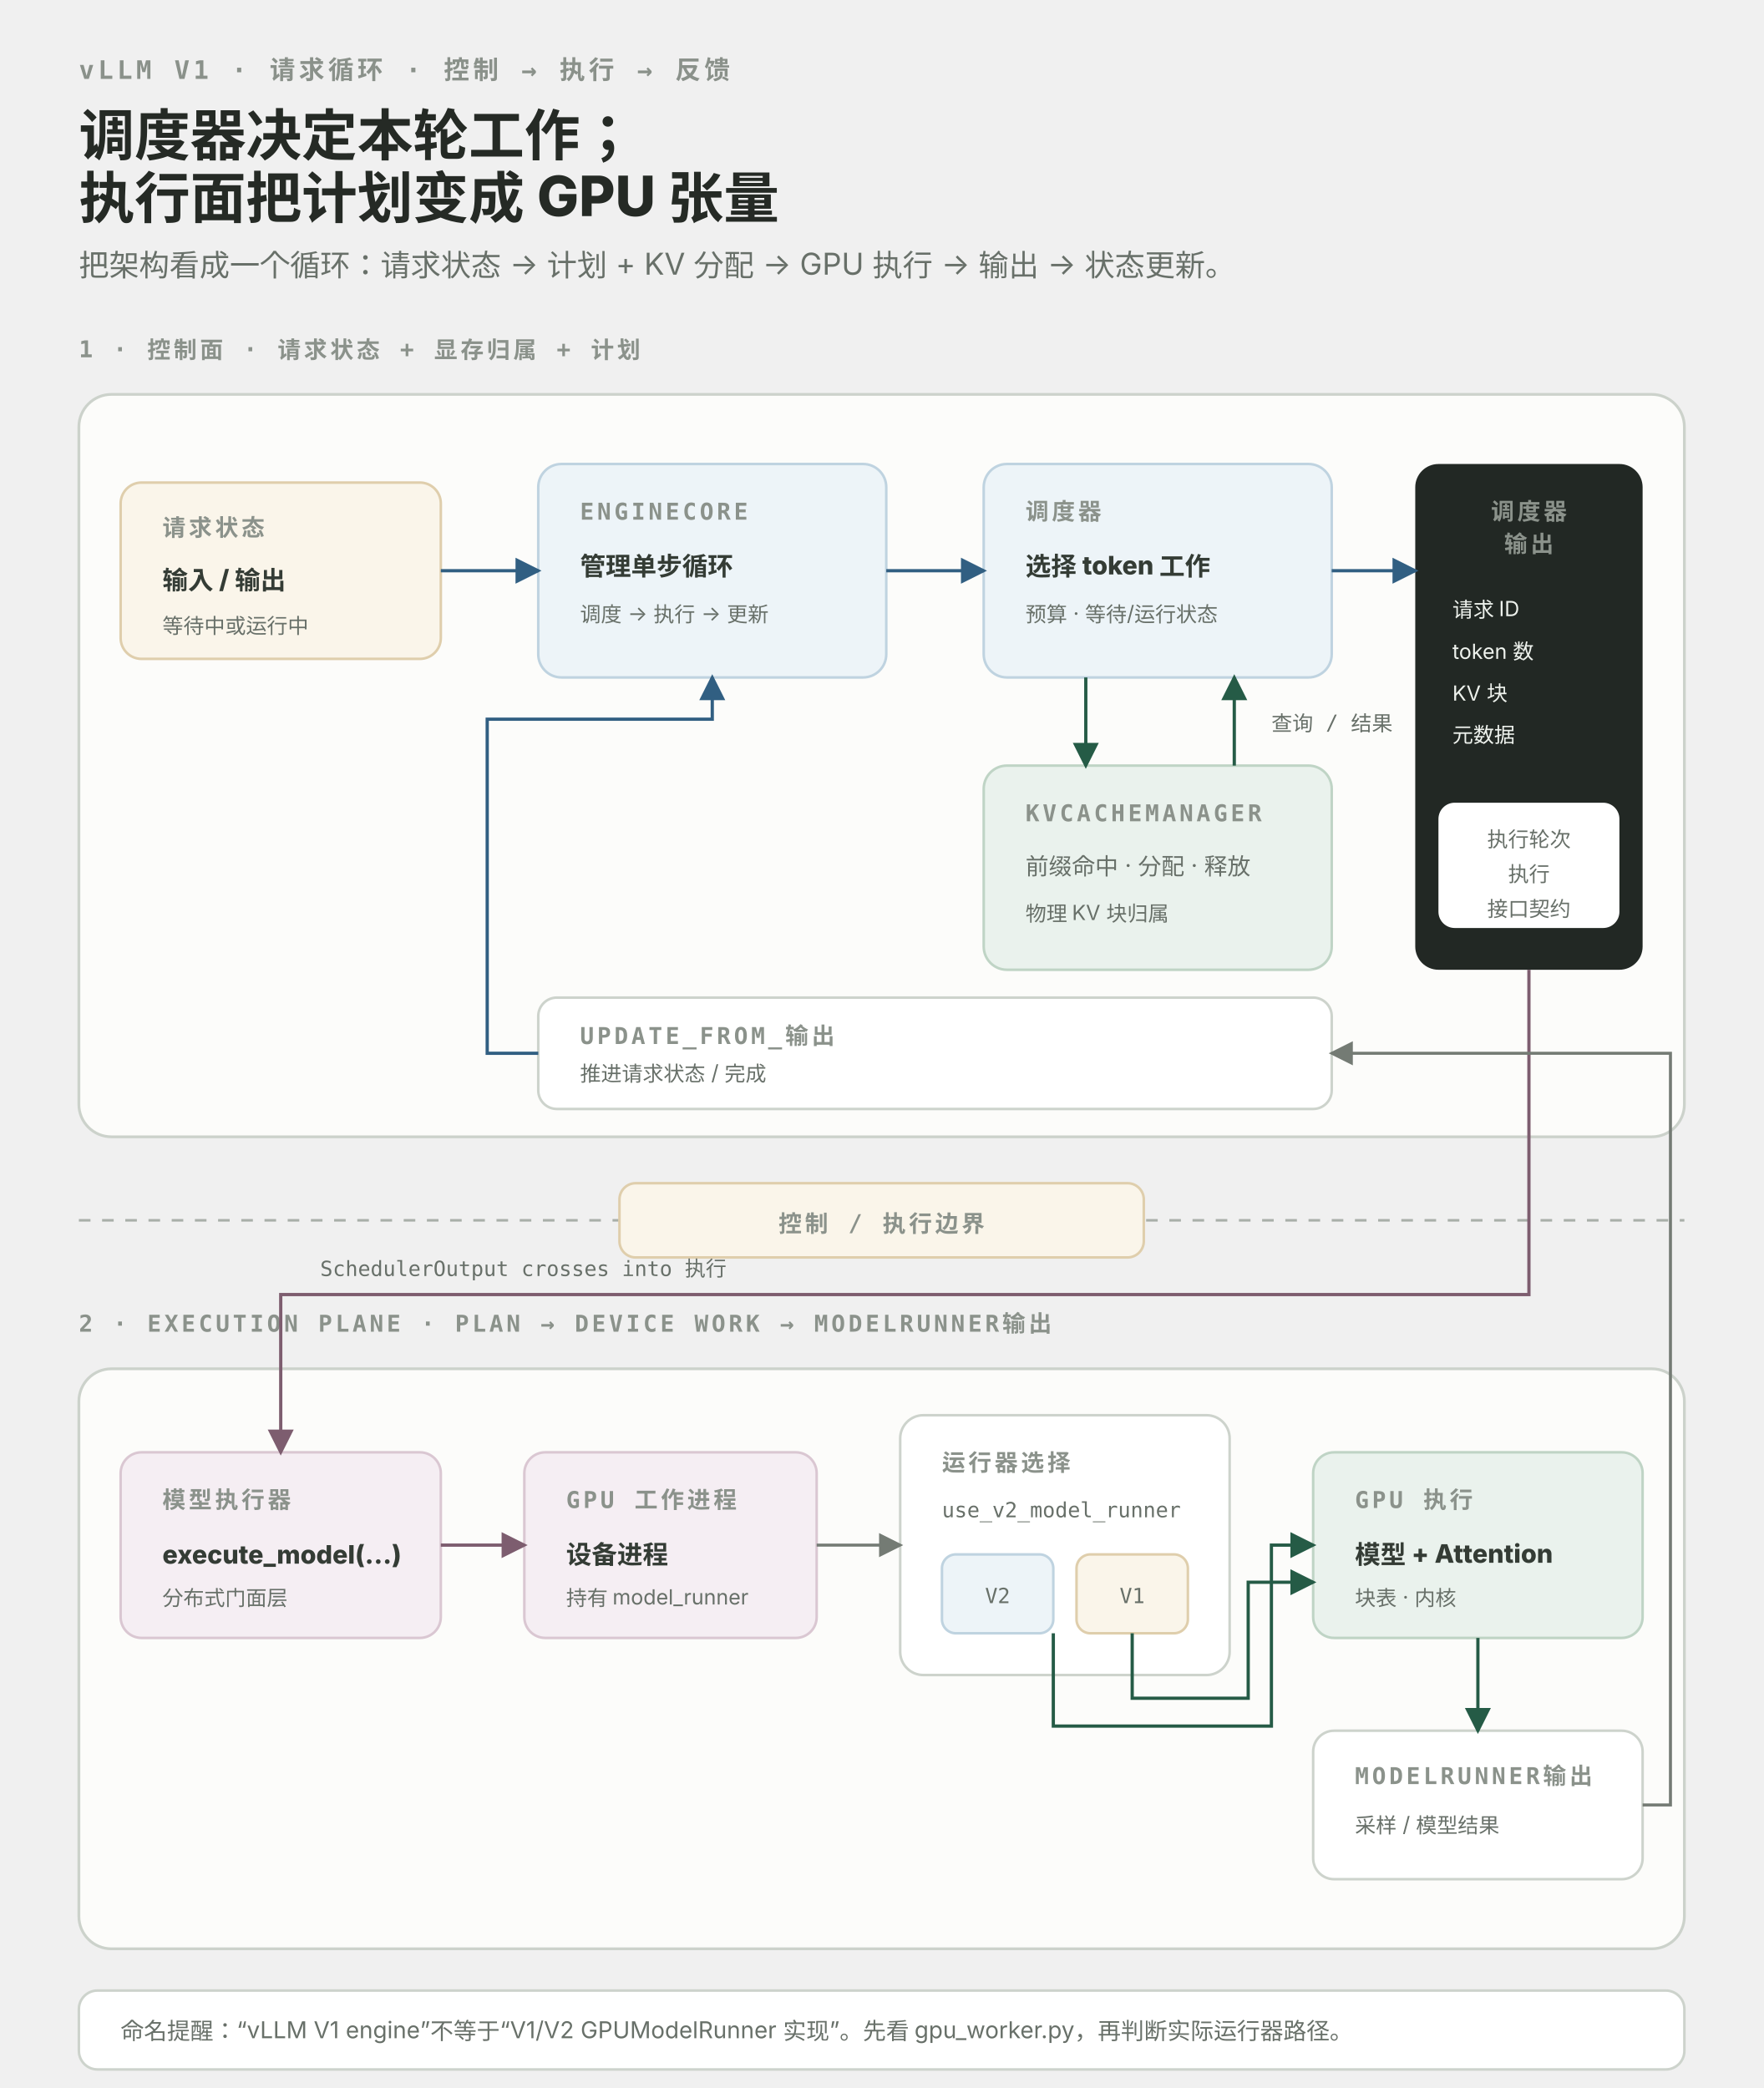
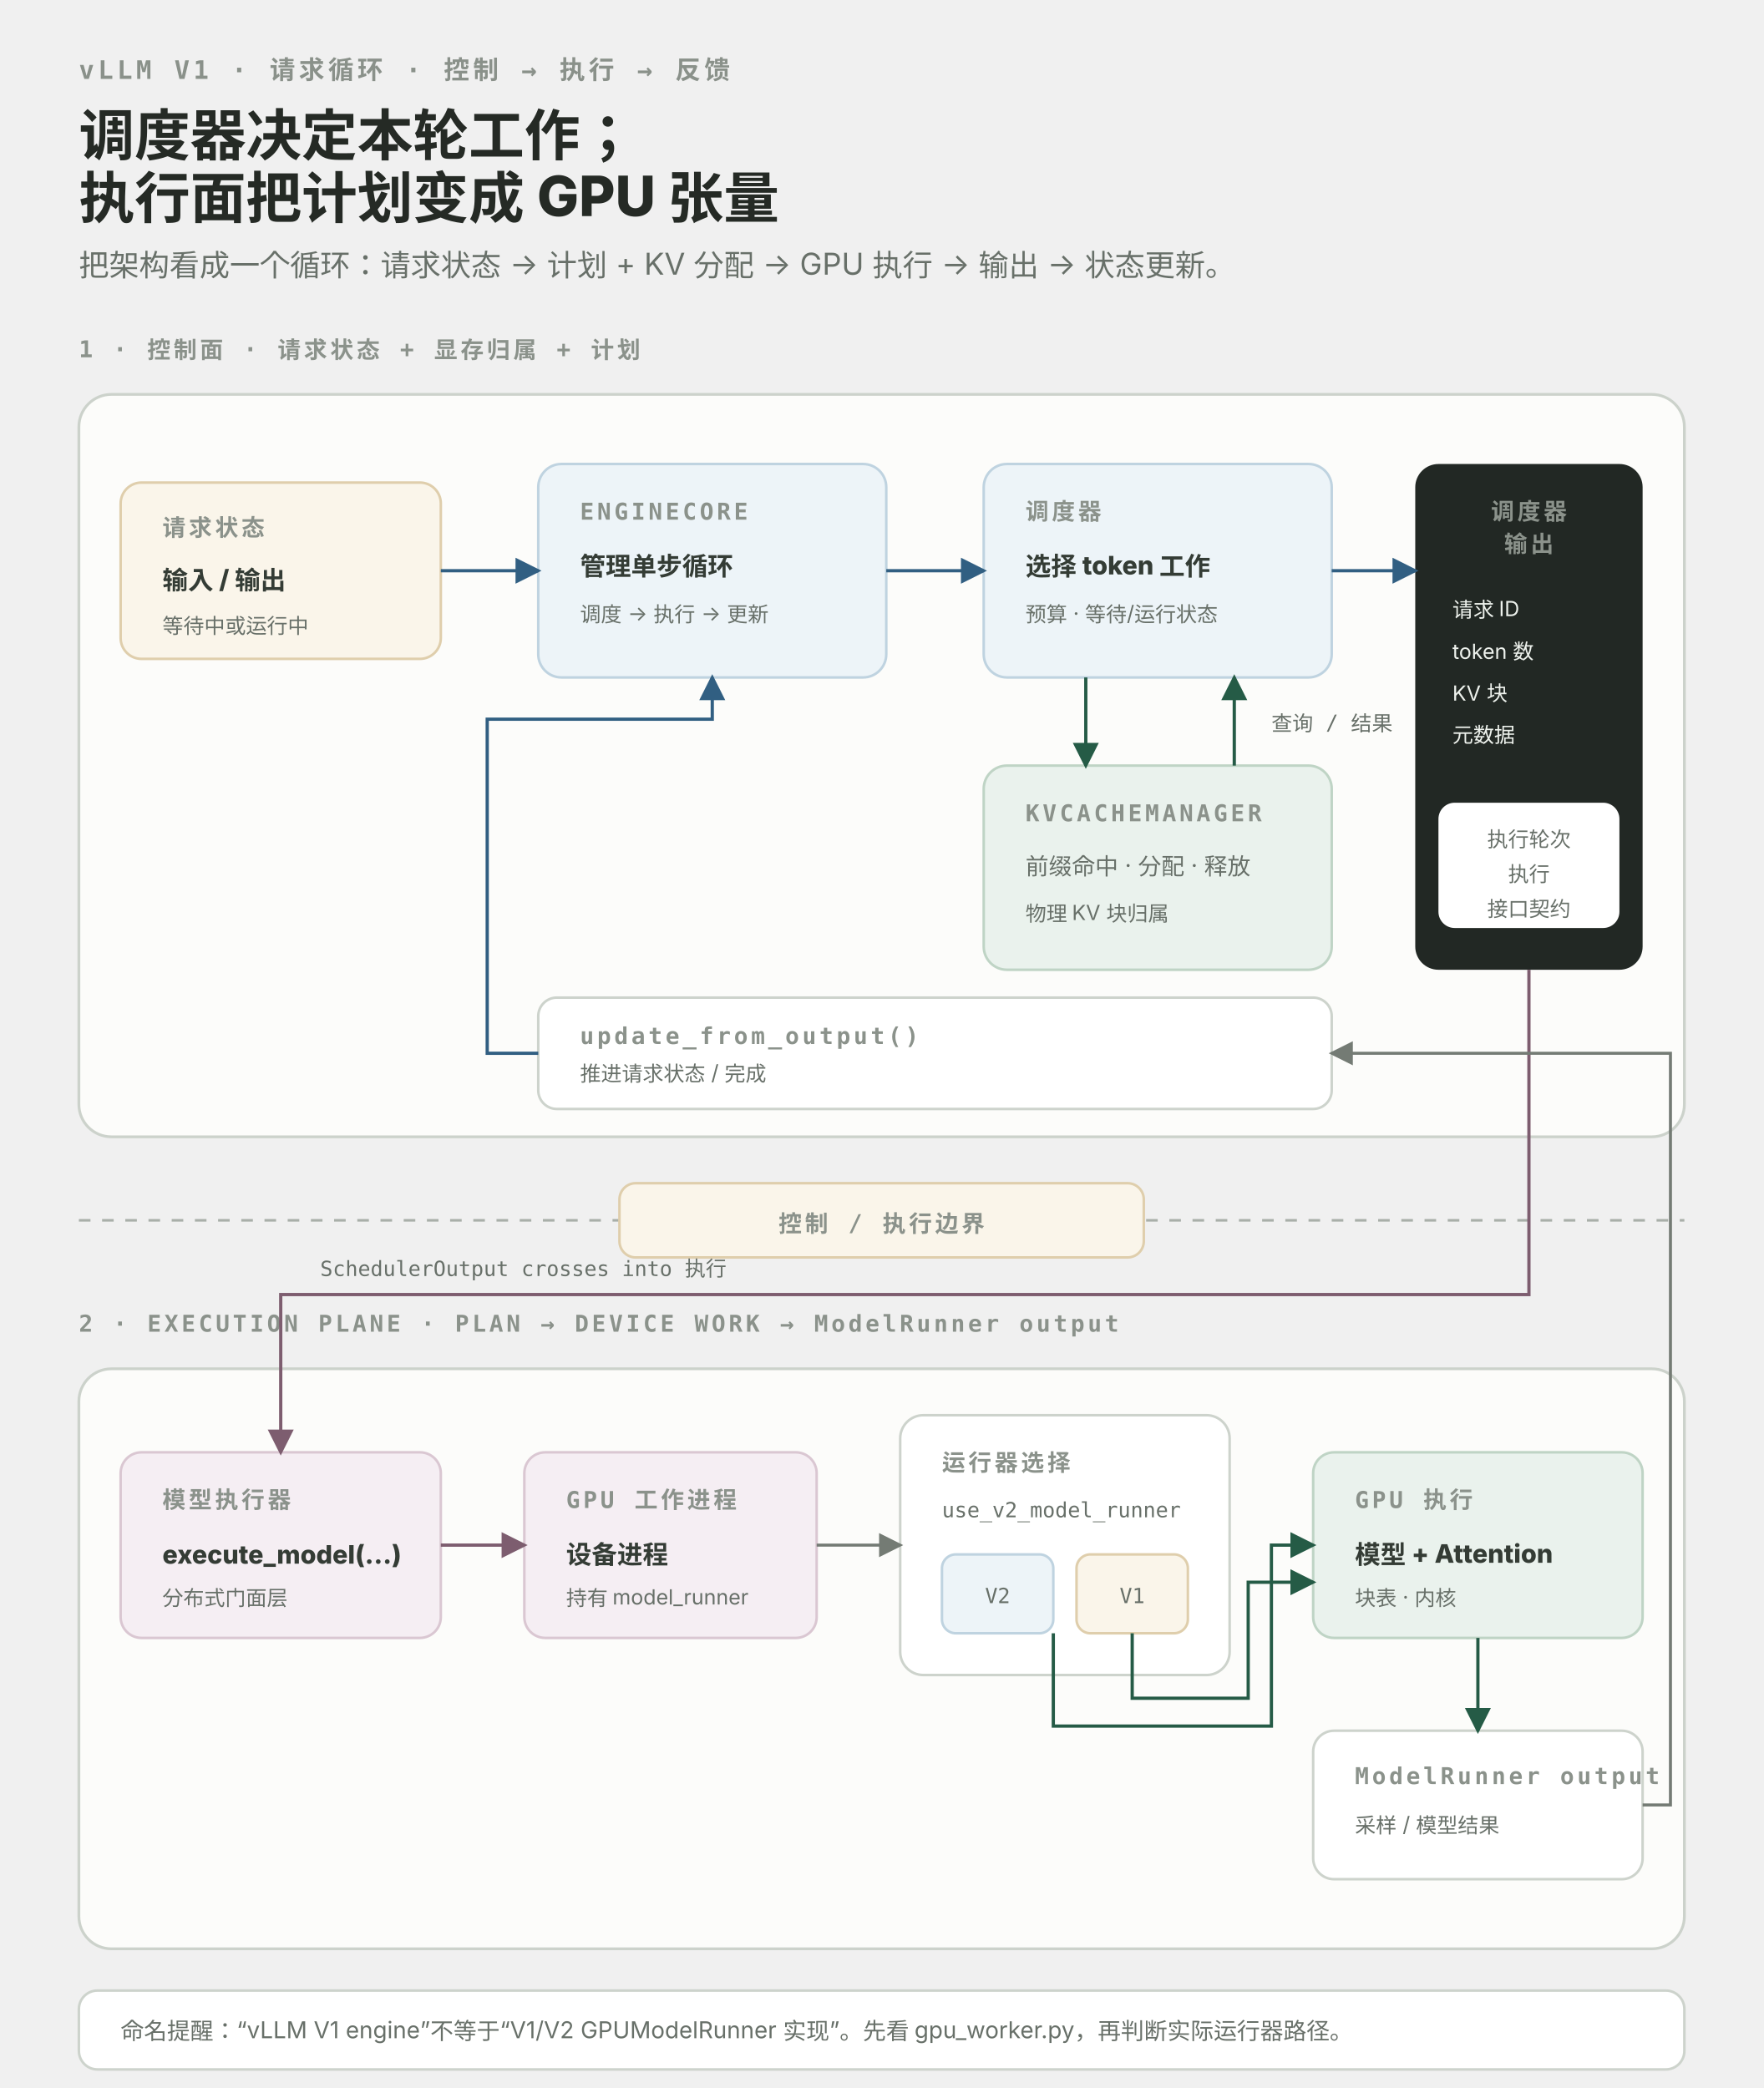
<svg xmlns="http://www.w3.org/2000/svg" viewBox="0 0 760 900" role="img" aria-labelledby="title desc">
  <defs>
    <marker id="a" markerWidth="8" markerHeight="8" refX="7" refY="4" orient="auto">
      <path d="M0 0 L8 4 L0 8Z" fill="#747b74" />
    </marker>
    <marker id="ab" markerWidth="8" markerHeight="8" refX="7" refY="4" orient="auto">
      <path d="M0 0 L8 4 L0 8Z" fill="#315f82" />
    </marker>
    <marker id="ag" markerWidth="8" markerHeight="8" refX="7" refY="4" orient="auto">
      <path d="M0 0 L8 4 L0 8Z" fill="#255b46" />
    </marker>
    <marker id="ap" markerWidth="8" markerHeight="8" refX="7" refY="4" orient="auto">
      <path d="M0 0 L8 4 L0 8Z" fill="#7d5d6f" />
    </marker>
    <style>
 .sans{font-family:-apple-system,BlinkMacSystemFont,"Segoe UI",sans-serif}.mono{font-family:ui-monospace,SFMono-Regular,Menlo,Consolas,monospace}
 .ey{font-size:11px;font-weight:700;letter-spacing:1.6px;fill:#8a918a}.ttl{font-size:24px;font-weight:760;fill:#252a25}.subt{font-size:13px;fill:#687069}.sec{font-size:10px;font-weight:700;letter-spacing:1.35px;fill:#8b928b}.label{font-size:11px;font-weight:760;fill:#343c35}.small{font-size:10px;fill:#687069}.tiny{font-size:9px;fill:#687069}.plane{fill:#fcfcfa;stroke:#ccd2cb;stroke-width:1.2}.box{fill:#fff;stroke:#cdd3cc;stroke-width:1.1}.blue{fill:#edf4f8;stroke:#bfd3e0;stroke-width:1.1}.green{fill:#eaf2ed;stroke:#bfd4c5;stroke-width:1.1}.purple{fill:#f5eef3;stroke:#dac7d2;stroke-width:1.1}.gold{fill:#faf5ea;stroke:#dfceac;stroke-width:1.1}.dark{fill:#222824}.line{fill:none;stroke:#747b74;stroke-width:1.3}.bline{fill:none;stroke:#315f82;stroke-width:1.4}.gline{fill:none;stroke:#255b46;stroke-width:1.4}.pline{fill:none;stroke:#7d5d6f;stroke-width:1.4}.dash{stroke:#a9afa9;stroke-dasharray:5 5;stroke-width:1.1}
 </style>
  </defs>
  <text class="mono ey" x="34" y="34">vLLM V1 · 请求循环 · 控制 → 执行 → 反馈</text>
  <text class="sans ttl" x="34" y="67">调度器决定本轮工作；</text>
  <text class="sans ttl" x="34" y="94">执行面把计划变成 GPU 张量</text>
  <text class="sans subt" x="34" y="119">把架构看成一个循环：请求状态 → 计划 + KV 分配 → GPU 执行 → 输出 → 状态更新。</text>
  <text class="mono sec" x="34" y="154">1 · 控制面 · 请求状态 + 显存归属 + 计划</text>
  <rect class="plane" x="34" y="170" width="692" height="320" rx="14" />
  <rect class="gold" x="52" y="208" width="138" height="76" rx="9" />
  <text class="mono sec" x="70" y="231" fill="#7b6a3e">请求状态</text>
  <text class="sans label" x="70" y="254">输入 / 输出</text>
  <text class="sans tiny" x="70" y="273">等待中或运行中</text>
  <rect class="blue" x="232" y="200" width="150" height="92" rx="10" />
  <text class="mono sec" x="250" y="224" fill="#315f82">ENGINECORE</text>
  <text class="sans label" x="250" y="248">管理单步循环</text>
  <text class="sans tiny" x="250" y="268">调度 → 执行 → 更新</text>
  <rect class="blue" x="424" y="200" width="150" height="92" rx="10" />
  <text class="mono sec" x="442" y="224" fill="#315f82">调度器</text>
  <text class="sans label" x="442" y="248">选择 token 工作</text>
  <text class="sans tiny" x="442" y="268">预算 · 等待/运行状态</text>
  <path class="bline" d="M190 246 H232" marker-end="url(#ab)" />
  <path class="bline" d="M382 246 H424" marker-end="url(#ab)" />
  <rect class="green" x="424" y="330" width="150" height="88" rx="10" />
  <text class="mono sec" x="442" y="354" fill="#255b46">KVCACHEMANAGER</text>
  <text class="sans small" x="442" y="377">前缀命中 · 分配 · 释放</text>
  <text class="sans tiny" x="442" y="397">物理 KV 块归属</text>
  <path class="gline" d="M468 292 V330" marker-end="url(#ag)" />
  <path class="gline" d="M532 330 V292" marker-end="url(#ag)" />
  <text class="mono tiny" x="548" y="315" fill="#255b46">查询 / 结果</text>
  <rect class="dark" x="610" y="200" width="98" height="218" rx="10" />
  <text class="mono sec" x="659" y="224" text-anchor="middle" fill="#b9c3bc">调度器</text>
  <text class="mono sec" x="659" y="238" text-anchor="middle" fill="#b9c3bc">输出</text>
  <text class="sans tiny" x="626" y="266" style="fill:#eef2ed">请求 ID</text>
  <text class="sans tiny" x="626" y="284" style="fill:#eef2ed">token 数</text>
  <text class="sans tiny" x="626" y="302" style="fill:#eef2ed">KV 块</text>
  <text class="sans tiny" x="626" y="320" style="fill:#eef2ed">元数据</text>
  <path class="bline" d="M574 246 H610" marker-end="url(#ab)" />
  <rect x="620" y="346" width="78" height="54" rx="7" fill="#fff" />
  <text class="mono tiny" x="659" y="365" text-anchor="middle">执行轮次</text>
  <text class="mono tiny" x="659" y="380" text-anchor="middle">执行</text>
  <text class="mono tiny" x="659" y="395" text-anchor="middle">接口契约</text>
  <rect class="box" x="232" y="430" width="342" height="48" rx="8" />
-   <text class="mono sec" x="250" y="450">UPDATE_FROM_输出</text>
+   <text class="mono sec" x="250" y="450">update_from_output()</text>
  <text class="sans tiny" x="250" y="466">推进请求状态 / 完成</text>
  <path class="bline" d="M232 454 H210 V310 H307 V292" marker-end="url(#ab)" />
  <line class="dash" x1="34" y1="526" x2="726" y2="526" />
  <rect class="gold" x="267" y="510" width="226" height="32" rx="7" />
  <text class="mono sec" x="380" y="531" text-anchor="middle" fill="#7b6a3e">控制 / 执行边界</text>
-   <text class="mono sec" x="34" y="574">2 · EXECUTION PLANE · PLAN → DEVICE WORK → MODELRUNNER输出</text>
+   <text class="mono sec" x="34" y="574">2 · EXECUTION PLANE · PLAN → DEVICE WORK → ModelRunner output</text>
  <rect class="plane" x="34" y="590" width="692" height="250" rx="14" />
  <rect class="purple" x="52" y="626" width="138" height="80" rx="9" />
  <text class="mono sec" x="70" y="650" fill="#7d5d6f">模型执行器</text>
  <text class="sans label" x="70" y="674">execute_model(...)</text>
  <text class="sans tiny" x="70" y="692">分布式门面层</text>
  <rect class="purple" x="226" y="626" width="126" height="80" rx="9" />
  <text class="mono sec" x="244" y="650" fill="#7d5d6f">GPU 工作进程</text>
  <text class="sans label" x="244" y="674">设备进程</text>
  <text class="sans tiny" x="244" y="692">持有 model_runner</text>
  <path class="pline" d="M190 666 H226" marker-end="url(#ap)" />
  <rect class="box" x="388" y="610" width="142" height="112" rx="10" />
  <text class="mono sec" x="406" y="634">运行器选择</text>
  <text class="mono tiny" x="406" y="654">use_v2_model_runner</text>
  <rect class="blue" x="406" y="670" width="48" height="34" rx="6" />
  <text class="mono tiny" x="430" y="691" text-anchor="middle" fill="#315f82">V2</text>
  <rect class="gold" x="464" y="670" width="48" height="34" rx="6" />
  <text class="mono tiny" x="488" y="691" text-anchor="middle" fill="#7b6a3e">V1</text>
  <path class="line" d="M352 666 H388" marker-end="url(#a)" />
  <rect class="green" x="566" y="626" width="142" height="80" rx="9" />
  <text class="mono sec" x="584" y="650" fill="#255b46">GPU 执行</text>
  <text class="sans label" x="584" y="674">模型 + Attention</text>
  <text class="sans tiny" x="584" y="692">块表 · 内核</text>
  <path class="gline" d="M454 704 V744 H548 V666 H566" marker-end="url(#ag)" />
  <path class="gline" d="M488 704 V732 H538 V682 H566" marker-end="url(#ag)" />
  <rect class="box" x="566" y="746" width="142" height="64" rx="9" />
-   <text class="mono sec" x="584" y="769">MODELRUNNER输出</text>
+   <text class="mono sec" x="584" y="769">ModelRunner output</text>
  <text class="sans tiny" x="584" y="790">采样 / 模型结果</text>
  <path class="gline" d="M637 706 V746" marker-end="url(#ag)" />
  <path class="pline" d="M659 418 V558 H121 V626" marker-end="url(#ap)" />
  <text class="mono tiny" x="138" y="550" fill="#7d5d6f">SchedulerOutput crosses into 执行</text>
  <path class="line" d="M708 778 H720 V454 H574" marker-end="url(#a)" />
  <rect class="box" x="34" y="858" width="692" height="34" rx="8" />
  <text class="sans small" x="52" y="879">命名提醒：“vLLM V1 engine”不等于“V1/V2 GPUModelRunner 实现”。先看 gpu_worker.py，再判断实际运行器路径。</text>
</svg>
